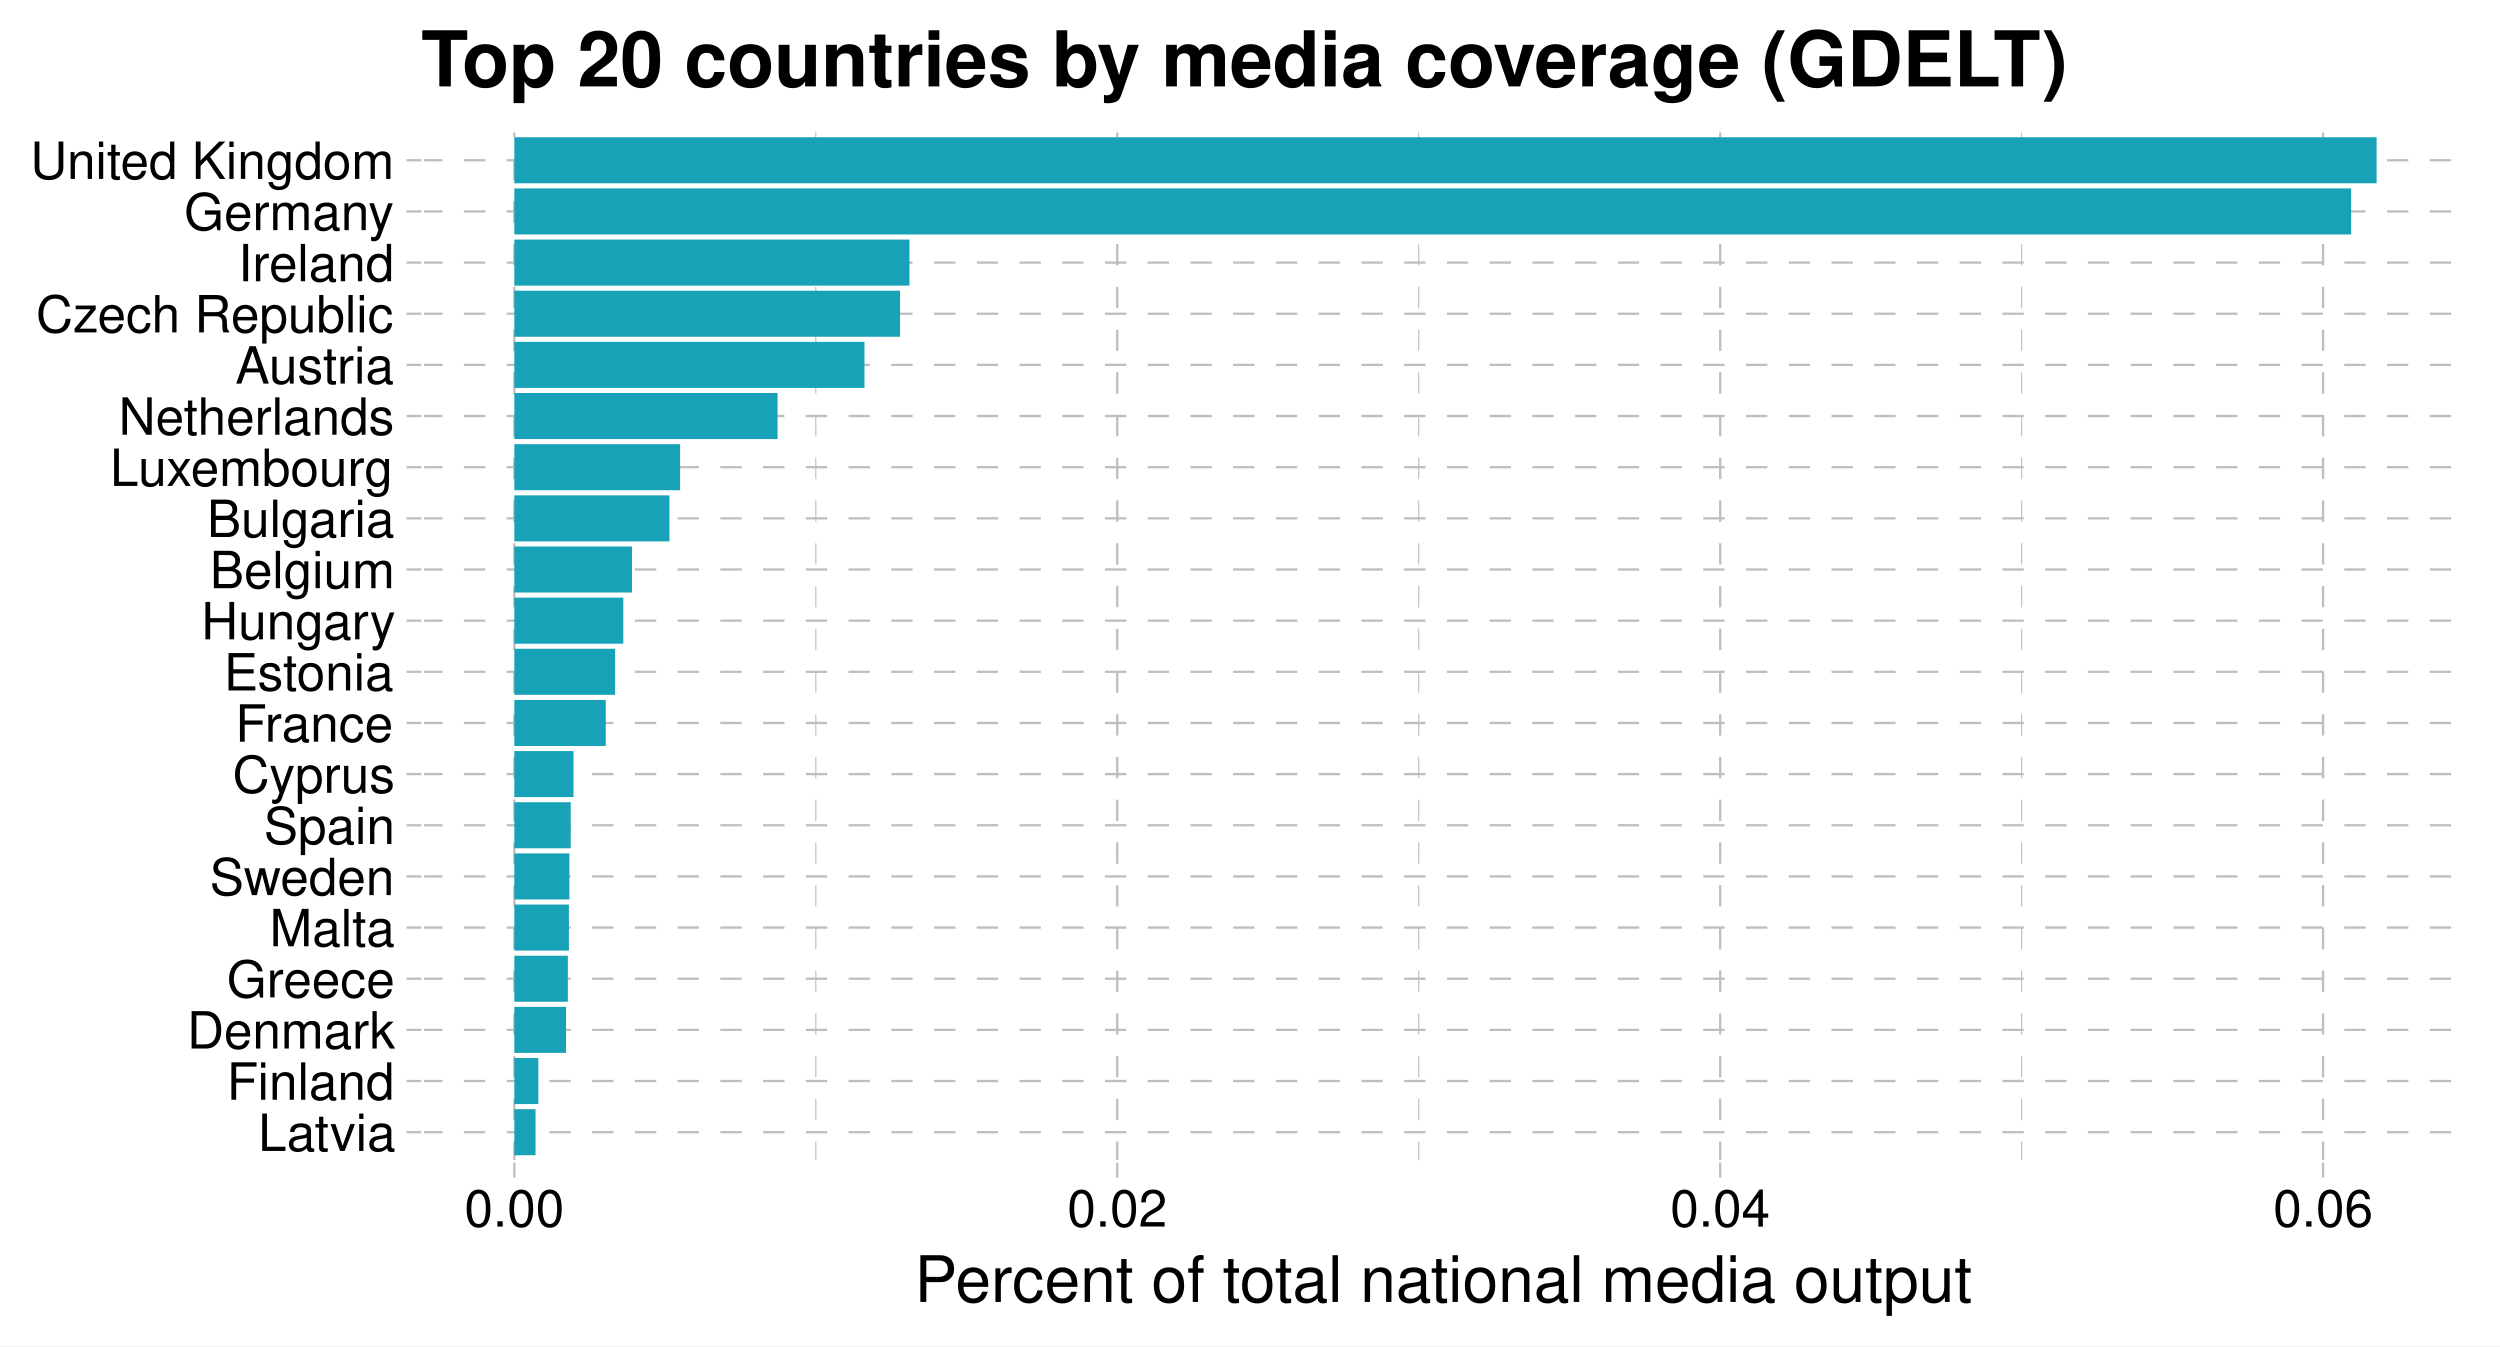
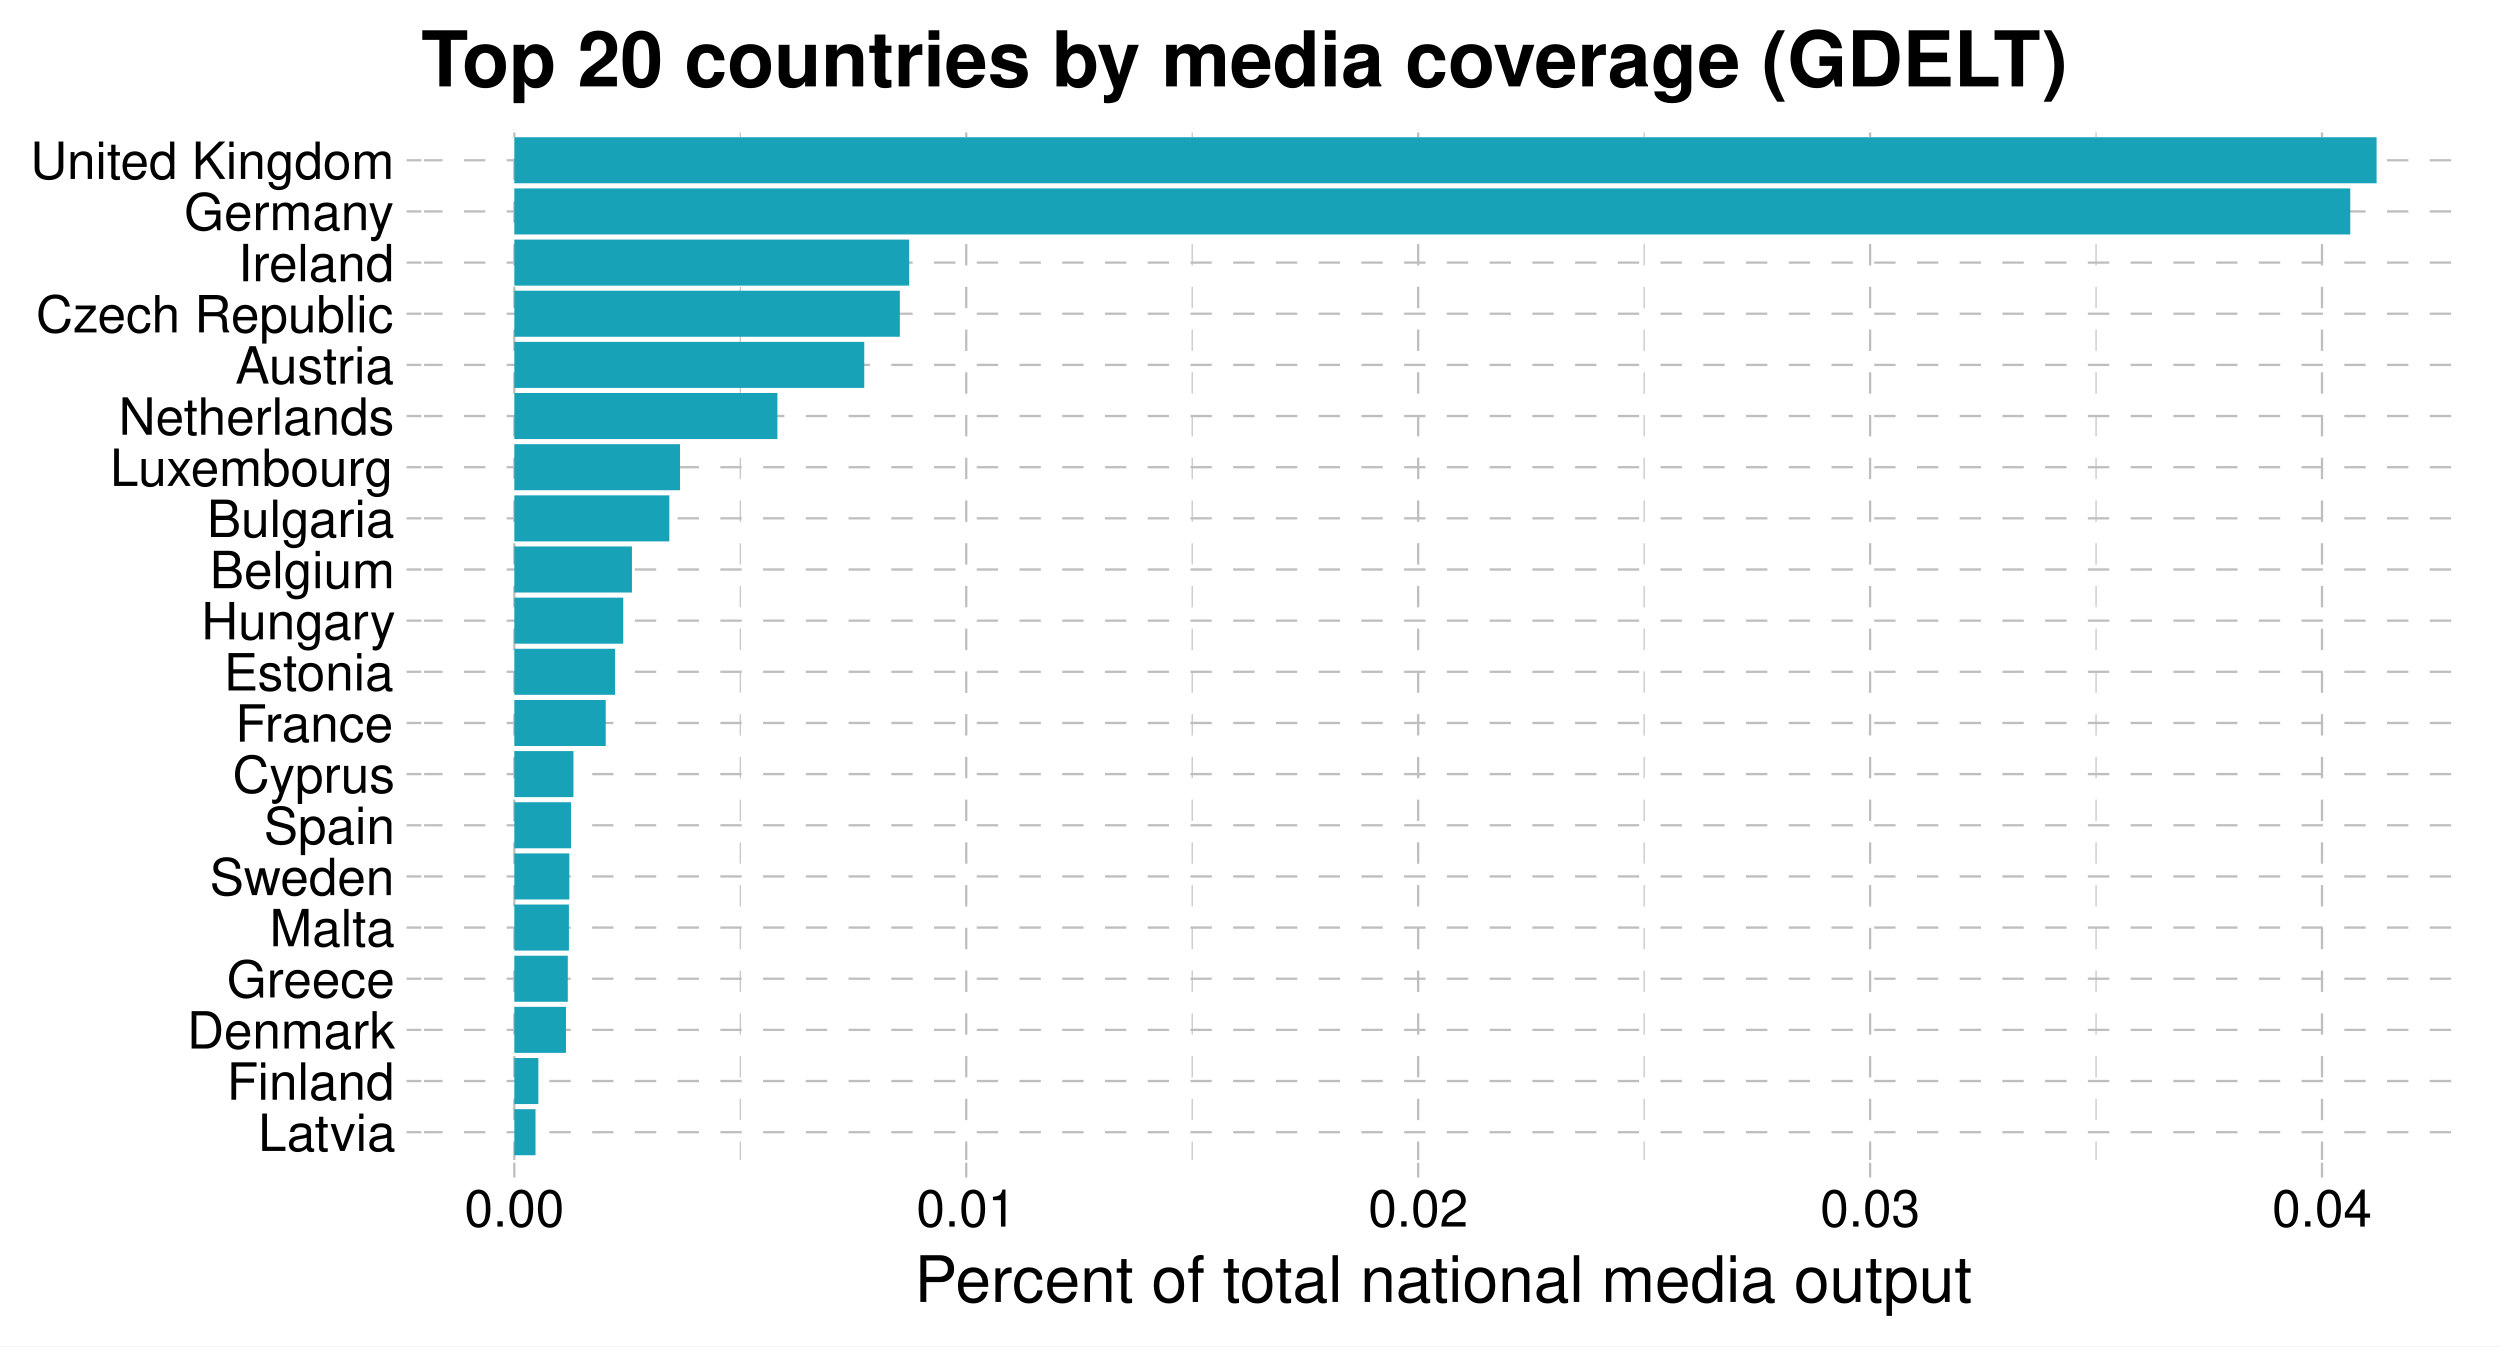
<svg xmlns="http://www.w3.org/2000/svg" viewBox="0 0 468.00 252.00">
  <defs>
    <style type="text/css">
    line, polyline, polygon, path, rect, circle {
      fill: none;
      stroke: #000000;
      stroke-linecap: round;
      stroke-linejoin: round;
      stroke-miterlimit: 10.00;
    }
  </style>
  </defs>
  <rect width="100%" height="100%" style="stroke: none; fill: #FFFFFF;" />
  <rect x="0.00" y="0.00" width="468.00" height="252.00" style="stroke-width: 1.07; stroke: none; fill: #FFFFFF;" />
  <defs>
    <clipPath id="cpNzguODV8NDYyLjMzfDIxNy42OXwyNC4yNg==">
      <rect x="78.85" y="24.26" width="383.48" height="193.43" />
    </clipPath>
  </defs>
  <rect x="78.85" y="24.26" width="383.48" height="193.43" style="stroke-width: 1.07; stroke: #FFFFFF;" clip-path="url(#cpNzguODV8NDYyLjMzfDIxNy42OXwyNC4yNg==)" />
-   <polyline points="152.72,217.69 152.72,24.26 " style="stroke-width: 0.21; stroke: #BEBEBE; stroke-dasharray: 4.00,4.00; stroke-linecap: butt;" clip-path="url(#cpNzguODV8NDYyLjMzfDIxNy42OXwyNC4yNg==)" />
-   <polyline points="265.58,217.69 265.58,24.26 " style="stroke-width: 0.21; stroke: #BEBEBE; stroke-dasharray: 4.00,4.00; stroke-linecap: butt;" clip-path="url(#cpNzguODV8NDYyLjMzfDIxNy42OXwyNC4yNg==)" />
-   <polyline points="378.45,217.69 378.45,24.26 " style="stroke-width: 0.21; stroke: #BEBEBE; stroke-dasharray: 4.00,4.00; stroke-linecap: butt;" clip-path="url(#cpNzguODV8NDYyLjMzfDIxNy42OXwyNC4yNg==)" />
+   <polyline points="138.58,217.69 138.58,24.26 " style="stroke-width: 0.21; stroke: #BEBEBE; stroke-dasharray: 4.00,4.00; stroke-linecap: butt;" clip-path="url(#cpNzguODV8NDYyLjMzfDIxNy42OXwyNC4yNg==)" />
+   <polyline points="223.18,217.69 223.18,24.26 " style="stroke-width: 0.21; stroke: #BEBEBE; stroke-dasharray: 4.00,4.00; stroke-linecap: butt;" clip-path="url(#cpNzguODV8NDYyLjMzfDIxNy42OXwyNC4yNg==)" />
+   <polyline points="307.78,217.69 307.78,24.26 " style="stroke-width: 0.21; stroke: #BEBEBE; stroke-dasharray: 4.00,4.00; stroke-linecap: butt;" clip-path="url(#cpNzguODV8NDYyLjMzfDIxNy42OXwyNC4yNg==)" />
+   <polyline points="392.38,217.69 392.38,24.26 " style="stroke-width: 0.21; stroke: #BEBEBE; stroke-dasharray: 4.00,4.00; stroke-linecap: butt;" clip-path="url(#cpNzguODV8NDYyLjMzfDIxNy42OXwyNC4yNg==)" />
  <polyline points="78.85,211.95 462.33,211.95 " style="stroke-width: 0.43; stroke: #BEBEBE; stroke-dasharray: 4.00,4.00; stroke-linecap: butt;" clip-path="url(#cpNzguODV8NDYyLjMzfDIxNy42OXwyNC4yNg==)" />
  <polyline points="78.85,202.37 462.33,202.37 " style="stroke-width: 0.43; stroke: #BEBEBE; stroke-dasharray: 4.00,4.00; stroke-linecap: butt;" clip-path="url(#cpNzguODV8NDYyLjMzfDIxNy42OXwyNC4yNg==)" />
  <polyline points="78.85,192.79 462.33,192.79 " style="stroke-width: 0.43; stroke: #BEBEBE; stroke-dasharray: 4.00,4.00; stroke-linecap: butt;" clip-path="url(#cpNzguODV8NDYyLjMzfDIxNy42OXwyNC4yNg==)" />
  <polyline points="78.85,183.22 462.33,183.22 " style="stroke-width: 0.43; stroke: #BEBEBE; stroke-dasharray: 4.00,4.00; stroke-linecap: butt;" clip-path="url(#cpNzguODV8NDYyLjMzfDIxNy42OXwyNC4yNg==)" />
  <polyline points="78.85,173.64 462.33,173.64 " style="stroke-width: 0.43; stroke: #BEBEBE; stroke-dasharray: 4.00,4.00; stroke-linecap: butt;" clip-path="url(#cpNzguODV8NDYyLjMzfDIxNy42OXwyNC4yNg==)" />
  <polyline points="78.85,164.07 462.33,164.07 " style="stroke-width: 0.43; stroke: #BEBEBE; stroke-dasharray: 4.00,4.00; stroke-linecap: butt;" clip-path="url(#cpNzguODV8NDYyLjMzfDIxNy42OXwyNC4yNg==)" />
  <polyline points="78.85,154.49 462.33,154.49 " style="stroke-width: 0.43; stroke: #BEBEBE; stroke-dasharray: 4.00,4.00; stroke-linecap: butt;" clip-path="url(#cpNzguODV8NDYyLjMzfDIxNy42OXwyNC4yNg==)" />
  <polyline points="78.85,144.91 462.33,144.91 " style="stroke-width: 0.43; stroke: #BEBEBE; stroke-dasharray: 4.00,4.00; stroke-linecap: butt;" clip-path="url(#cpNzguODV8NDYyLjMzfDIxNy42OXwyNC4yNg==)" />
  <polyline points="78.85,135.34 462.33,135.34 " style="stroke-width: 0.43; stroke: #BEBEBE; stroke-dasharray: 4.00,4.00; stroke-linecap: butt;" clip-path="url(#cpNzguODV8NDYyLjMzfDIxNy42OXwyNC4yNg==)" />
  <polyline points="78.85,125.76 462.33,125.76 " style="stroke-width: 0.43; stroke: #BEBEBE; stroke-dasharray: 4.00,4.00; stroke-linecap: butt;" clip-path="url(#cpNzguODV8NDYyLjMzfDIxNy42OXwyNC4yNg==)" />
  <polyline points="78.85,116.19 462.33,116.19 " style="stroke-width: 0.43; stroke: #BEBEBE; stroke-dasharray: 4.00,4.00; stroke-linecap: butt;" clip-path="url(#cpNzguODV8NDYyLjMzfDIxNy42OXwyNC4yNg==)" />
  <polyline points="78.85,106.61 462.33,106.61 " style="stroke-width: 0.43; stroke: #BEBEBE; stroke-dasharray: 4.00,4.00; stroke-linecap: butt;" clip-path="url(#cpNzguODV8NDYyLjMzfDIxNy42OXwyNC4yNg==)" />
  <polyline points="78.85,97.03 462.33,97.03 " style="stroke-width: 0.43; stroke: #BEBEBE; stroke-dasharray: 4.00,4.00; stroke-linecap: butt;" clip-path="url(#cpNzguODV8NDYyLjMzfDIxNy42OXwyNC4yNg==)" />
  <polyline points="78.85,87.46 462.33,87.46 " style="stroke-width: 0.43; stroke: #BEBEBE; stroke-dasharray: 4.00,4.00; stroke-linecap: butt;" clip-path="url(#cpNzguODV8NDYyLjMzfDIxNy42OXwyNC4yNg==)" />
  <polyline points="78.85,77.88 462.33,77.88 " style="stroke-width: 0.43; stroke: #BEBEBE; stroke-dasharray: 4.00,4.00; stroke-linecap: butt;" clip-path="url(#cpNzguODV8NDYyLjMzfDIxNy42OXwyNC4yNg==)" />
  <polyline points="78.85,68.31 462.33,68.31 " style="stroke-width: 0.43; stroke: #BEBEBE; stroke-dasharray: 4.00,4.00; stroke-linecap: butt;" clip-path="url(#cpNzguODV8NDYyLjMzfDIxNy42OXwyNC4yNg==)" />
  <polyline points="78.85,58.73 462.33,58.73 " style="stroke-width: 0.43; stroke: #BEBEBE; stroke-dasharray: 4.00,4.00; stroke-linecap: butt;" clip-path="url(#cpNzguODV8NDYyLjMzfDIxNy42OXwyNC4yNg==)" />
  <polyline points="78.85,49.16 462.33,49.16 " style="stroke-width: 0.43; stroke: #BEBEBE; stroke-dasharray: 4.00,4.00; stroke-linecap: butt;" clip-path="url(#cpNzguODV8NDYyLjMzfDIxNy42OXwyNC4yNg==)" />
  <polyline points="78.85,39.58 462.33,39.58 " style="stroke-width: 0.43; stroke: #BEBEBE; stroke-dasharray: 4.00,4.00; stroke-linecap: butt;" clip-path="url(#cpNzguODV8NDYyLjMzfDIxNy42OXwyNC4yNg==)" />
  <polyline points="78.85,30.00 462.33,30.00 " style="stroke-width: 0.43; stroke: #BEBEBE; stroke-dasharray: 4.00,4.00; stroke-linecap: butt;" clip-path="url(#cpNzguODV8NDYyLjMzfDIxNy42OXwyNC4yNg==)" />
  <polyline points="96.28,217.69 96.28,24.26 " style="stroke-width: 0.43; stroke: #BEBEBE; stroke-dasharray: 4.00,4.00; stroke-linecap: butt;" clip-path="url(#cpNzguODV8NDYyLjMzfDIxNy42OXwyNC4yNg==)" />
-   <polyline points="209.15,217.69 209.15,24.26 " style="stroke-width: 0.43; stroke: #BEBEBE; stroke-dasharray: 4.00,4.00; stroke-linecap: butt;" clip-path="url(#cpNzguODV8NDYyLjMzfDIxNy42OXwyNC4yNg==)" />
-   <polyline points="322.02,217.69 322.02,24.26 " style="stroke-width: 0.43; stroke: #BEBEBE; stroke-dasharray: 4.00,4.00; stroke-linecap: butt;" clip-path="url(#cpNzguODV8NDYyLjMzfDIxNy42OXwyNC4yNg==)" />
-   <polyline points="434.88,217.69 434.88,24.26 " style="stroke-width: 0.43; stroke: #BEBEBE; stroke-dasharray: 4.00,4.00; stroke-linecap: butt;" clip-path="url(#cpNzguODV8NDYyLjMzfDIxNy42OXwyNC4yNg==)" />
+   <polyline points="180.88,217.69 180.88,24.26 " style="stroke-width: 0.43; stroke: #BEBEBE; stroke-dasharray: 4.00,4.00; stroke-linecap: butt;" clip-path="url(#cpNzguODV8NDYyLjMzfDIxNy42OXwyNC4yNg==)" />
+   <polyline points="265.48,217.69 265.48,24.26 " style="stroke-width: 0.43; stroke: #BEBEBE; stroke-dasharray: 4.00,4.00; stroke-linecap: butt;" clip-path="url(#cpNzguODV8NDYyLjMzfDIxNy42OXwyNC4yNg==)" />
+   <polyline points="350.08,217.69 350.08,24.26 " style="stroke-width: 0.43; stroke: #BEBEBE; stroke-dasharray: 4.00,4.00; stroke-linecap: butt;" clip-path="url(#cpNzguODV8NDYyLjMzfDIxNy42OXwyNC4yNg==)" />
+   <polyline points="434.68,217.69 434.68,24.26 " style="stroke-width: 0.43; stroke: #BEBEBE; stroke-dasharray: 4.00,4.00; stroke-linecap: butt;" clip-path="url(#cpNzguODV8NDYyLjMzfDIxNy42OXwyNC4yNg==)" />
  <rect x="96.28" y="207.64" width="3.97" height="8.62" style="stroke-width: 1.07; stroke: none; stroke-linecap: butt; fill: #17A2B8;" clip-path="url(#cpNzguODV8NDYyLjMzfDIxNy42OXwyNC4yNg==)" />
  <rect x="96.28" y="198.06" width="4.50" height="8.62" style="stroke-width: 1.07; stroke: none; stroke-linecap: butt; fill: #17A2B8;" clip-path="url(#cpNzguODV8NDYyLjMzfDIxNy42OXwyNC4yNg==)" />
-   <rect x="96.28" y="188.48" width="9.68" height="8.62" style="stroke-width: 1.07; stroke: none; stroke-linecap: butt; fill: #17A2B8;" clip-path="url(#cpNzguODV8NDYyLjMzfDIxNy42OXwyNC4yNg==)" />
-   <rect x="96.28" y="178.91" width="10.02" height="8.62" style="stroke-width: 1.07; stroke: none; stroke-linecap: butt; fill: #17A2B8;" clip-path="url(#cpNzguODV8NDYyLjMzfDIxNy42OXwyNC4yNg==)" />
+   <rect x="96.28" y="188.48" width="9.67" height="8.62" style="stroke-width: 1.07; stroke: none; stroke-linecap: butt; fill: #17A2B8;" clip-path="url(#cpNzguODV8NDYyLjMzfDIxNy42OXwyNC4yNg==)" />
+   <rect x="96.28" y="178.91" width="10.01" height="8.62" style="stroke-width: 1.07; stroke: none; stroke-linecap: butt; fill: #17A2B8;" clip-path="url(#cpNzguODV8NDYyLjMzfDIxNy42OXwyNC4yNg==)" />
  <rect x="96.28" y="169.33" width="10.22" height="8.62" style="stroke-width: 1.07; stroke: none; stroke-linecap: butt; fill: #17A2B8;" clip-path="url(#cpNzguODV8NDYyLjMzfDIxNy42OXwyNC4yNg==)" />
-   <rect x="96.28" y="159.76" width="10.31" height="8.62" style="stroke-width: 1.07; stroke: none; stroke-linecap: butt; fill: #17A2B8;" clip-path="url(#cpNzguODV8NDYyLjMzfDIxNy42OXwyNC4yNg==)" />
-   <rect x="96.28" y="150.18" width="10.56" height="8.62" style="stroke-width: 1.07; stroke: none; stroke-linecap: butt; fill: #17A2B8;" clip-path="url(#cpNzguODV8NDYyLjMzfDIxNy42OXwyNC4yNg==)" />
-   <rect x="96.28" y="140.60" width="11.08" height="8.62" style="stroke-width: 1.07; stroke: none; stroke-linecap: butt; fill: #17A2B8;" clip-path="url(#cpNzguODV8NDYyLjMzfDIxNy42OXwyNC4yNg==)" />
-   <rect x="96.28" y="131.03" width="17.12" height="8.62" style="stroke-width: 1.07; stroke: none; stroke-linecap: butt; fill: #17A2B8;" clip-path="url(#cpNzguODV8NDYyLjMzfDIxNy42OXwyNC4yNg==)" />
-   <rect x="96.28" y="121.45" width="18.87" height="8.62" style="stroke-width: 1.07; stroke: none; stroke-linecap: butt; fill: #17A2B8;" clip-path="url(#cpNzguODV8NDYyLjMzfDIxNy42OXwyNC4yNg==)" />
-   <rect x="96.28" y="111.88" width="20.40" height="8.62" style="stroke-width: 1.07; stroke: none; stroke-linecap: butt; fill: #17A2B8;" clip-path="url(#cpNzguODV8NDYyLjMzfDIxNy42OXwyNC4yNg==)" />
-   <rect x="96.28" y="102.30" width="22.03" height="8.62" style="stroke-width: 1.07; stroke: none; stroke-linecap: butt; fill: #17A2B8;" clip-path="url(#cpNzguODV8NDYyLjMzfDIxNy42OXwyNC4yNg==)" />
-   <rect x="96.28" y="92.73" width="29.04" height="8.62" style="stroke-width: 1.07; stroke: none; stroke-linecap: butt; fill: #17A2B8;" clip-path="url(#cpNzguODV8NDYyLjMzfDIxNy42OXwyNC4yNg==)" />
-   <rect x="96.28" y="83.15" width="31.04" height="8.62" style="stroke-width: 1.07; stroke: none; stroke-linecap: butt; fill: #17A2B8;" clip-path="url(#cpNzguODV8NDYyLjMzfDIxNy42OXwyNC4yNg==)" />
-   <rect x="96.28" y="73.57" width="49.28" height="8.62" style="stroke-width: 1.07; stroke: none; stroke-linecap: butt; fill: #17A2B8;" clip-path="url(#cpNzguODV8NDYyLjMzfDIxNy42OXwyNC4yNg==)" />
-   <rect x="96.28" y="64.00" width="65.55" height="8.62" style="stroke-width: 1.07; stroke: none; stroke-linecap: butt; fill: #17A2B8;" clip-path="url(#cpNzguODV8NDYyLjMzfDIxNy42OXwyNC4yNg==)" />
-   <rect x="96.28" y="54.42" width="72.21" height="8.62" style="stroke-width: 1.07; stroke: none; stroke-linecap: butt; fill: #17A2B8;" clip-path="url(#cpNzguODV8NDYyLjMzfDIxNy42OXwyNC4yNg==)" />
-   <rect x="96.28" y="44.85" width="73.97" height="8.62" style="stroke-width: 1.07; stroke: none; stroke-linecap: butt; fill: #17A2B8;" clip-path="url(#cpNzguODV8NDYyLjMzfDIxNy42OXwyNC4yNg==)" />
-   <rect x="96.28" y="35.27" width="343.85" height="8.62" style="stroke-width: 1.07; stroke: none; stroke-linecap: butt; fill: #17A2B8;" clip-path="url(#cpNzguODV8NDYyLjMzfDIxNy42OXwyNC4yNg==)" />
+   <rect x="96.28" y="159.76" width="10.30" height="8.62" style="stroke-width: 1.07; stroke: none; stroke-linecap: butt; fill: #17A2B8;" clip-path="url(#cpNzguODV8NDYyLjMzfDIxNy42OXwyNC4yNg==)" />
+   <rect x="96.28" y="150.18" width="10.61" height="8.62" style="stroke-width: 1.07; stroke: none; stroke-linecap: butt; fill: #17A2B8;" clip-path="url(#cpNzguODV8NDYyLjMzfDIxNy42OXwyNC4yNg==)" />
+   <rect x="96.28" y="140.60" width="11.07" height="8.62" style="stroke-width: 1.07; stroke: none; stroke-linecap: butt; fill: #17A2B8;" clip-path="url(#cpNzguODV8NDYyLjMzfDIxNy42OXwyNC4yNg==)" />
+   <rect x="96.28" y="131.03" width="17.11" height="8.62" style="stroke-width: 1.07; stroke: none; stroke-linecap: butt; fill: #17A2B8;" clip-path="url(#cpNzguODV8NDYyLjMzfDIxNy42OXwyNC4yNg==)" />
+   <rect x="96.28" y="121.45" width="18.86" height="8.62" style="stroke-width: 1.07; stroke: none; stroke-linecap: butt; fill: #17A2B8;" clip-path="url(#cpNzguODV8NDYyLjMzfDIxNy42OXwyNC4yNg==)" />
+   <rect x="96.28" y="111.88" width="20.39" height="8.62" style="stroke-width: 1.07; stroke: none; stroke-linecap: butt; fill: #17A2B8;" clip-path="url(#cpNzguODV8NDYyLjMzfDIxNy42OXwyNC4yNg==)" />
+   <rect x="96.28" y="102.30" width="22.02" height="8.62" style="stroke-width: 1.07; stroke: none; stroke-linecap: butt; fill: #17A2B8;" clip-path="url(#cpNzguODV8NDYyLjMzfDIxNy42OXwyNC4yNg==)" />
+   <rect x="96.28" y="92.73" width="29.02" height="8.62" style="stroke-width: 1.07; stroke: none; stroke-linecap: butt; fill: #17A2B8;" clip-path="url(#cpNzguODV8NDYyLjMzfDIxNy42OXwyNC4yNg==)" />
+   <rect x="96.28" y="83.15" width="31.02" height="8.62" style="stroke-width: 1.07; stroke: none; stroke-linecap: butt; fill: #17A2B8;" clip-path="url(#cpNzguODV8NDYyLjMzfDIxNy42OXwyNC4yNg==)" />
+   <rect x="96.28" y="73.57" width="49.25" height="8.62" style="stroke-width: 1.07; stroke: none; stroke-linecap: butt; fill: #17A2B8;" clip-path="url(#cpNzguODV8NDYyLjMzfDIxNy42OXwyNC4yNg==)" />
+   <rect x="96.28" y="64.00" width="65.51" height="8.62" style="stroke-width: 1.07; stroke: none; stroke-linecap: butt; fill: #17A2B8;" clip-path="url(#cpNzguODV8NDYyLjMzfDIxNy42OXwyNC4yNg==)" />
+   <rect x="96.28" y="54.42" width="72.17" height="8.62" style="stroke-width: 1.07; stroke: none; stroke-linecap: butt; fill: #17A2B8;" clip-path="url(#cpNzguODV8NDYyLjMzfDIxNy42OXwyNC4yNg==)" />
+   <rect x="96.28" y="44.85" width="73.92" height="8.62" style="stroke-width: 1.07; stroke: none; stroke-linecap: butt; fill: #17A2B8;" clip-path="url(#cpNzguODV8NDYyLjMzfDIxNy42OXwyNC4yNg==)" />
+   <rect x="96.28" y="35.27" width="343.69" height="8.62" style="stroke-width: 1.07; stroke: none; stroke-linecap: butt; fill: #17A2B8;" clip-path="url(#cpNzguODV8NDYyLjMzfDIxNy42OXwyNC4yNg==)" />
  <rect x="96.28" y="25.69" width="348.62" height="8.62" style="stroke-width: 1.07; stroke: none; stroke-linecap: butt; fill: #17A2B8;" clip-path="url(#cpNzguODV8NDYyLjMzfDIxNy42OXwyNC4yNg==)" />
  <rect x="78.85" y="24.26" width="383.48" height="193.43" style="stroke-width: 1.07; stroke: #FFFFFF;" clip-path="url(#cpNzguODV8NDYyLjMzfDIxNy42OXwyNC4yNg==)" />
  <defs>
    <clipPath id="cpMC4wMHw0NjguMDB8MjUyLjAwfDAuMDA=">
      <rect x="0.00" y="0.00" width="468.00" height="252.00" />
    </clipPath>
  </defs>
  <g clip-path="url(#cpMC4wMHw0NjguMDB8MjUyLjAwfDAuMDA=)">
    <text x="48.32" y="215.45" style="font-size: 9.60px; font-family: Nimbus Sans L;" textLength="25.60px" lengthAdjust="spacingAndGlyphs">Latvia</text>
  </g>
  <g clip-path="url(#cpMC4wMHw0NjguMDB8MjUyLjAwfDAuMDA=)">
    <text x="42.46" y="205.87" style="font-size: 9.60px; font-family: Nimbus Sans L;" textLength="31.46px" lengthAdjust="spacingAndGlyphs">Finland</text>
  </g>
  <g clip-path="url(#cpMC4wMHw0NjguMDB8MjUyLjAwfDAuMDA=)">
    <text x="35.01" y="196.29" style="font-size: 9.60px; font-family: Nimbus Sans L;" textLength="38.91px" lengthAdjust="spacingAndGlyphs">Denmark</text>
  </g>
  <g clip-path="url(#cpMC4wMHw0NjguMDB8MjUyLjAwfDAuMDA=)">
    <text x="42.46" y="186.72" style="font-size: 9.60px; font-family: Nimbus Sans L;" textLength="31.46px" lengthAdjust="spacingAndGlyphs">Greece</text>
  </g>
  <g clip-path="url(#cpMC4wMHw0NjguMDB8MjUyLjAwfDAuMDA=)">
    <text x="50.46" y="177.14" style="font-size: 9.60px; font-family: Nimbus Sans L;" textLength="23.46px" lengthAdjust="spacingAndGlyphs">Malta</text>
  </g>
  <g clip-path="url(#cpMC4wMHw0NjguMDB8MjUyLjAwfDAuMDA=)">
    <text x="39.26" y="167.57" style="font-size: 9.60px; font-family: Nimbus Sans L;" textLength="34.66px" lengthAdjust="spacingAndGlyphs">Sweden</text>
  </g>
  <g clip-path="url(#cpMC4wMHw0NjguMDB8MjUyLjAwfDAuMDA=)">
    <text x="49.39" y="157.99" style="font-size: 9.60px; font-family: Nimbus Sans L;" textLength="24.53px" lengthAdjust="spacingAndGlyphs">Spain</text>
  </g>
  <g clip-path="url(#cpMC4wMHw0NjguMDB8MjUyLjAwfDAuMDA=)">
    <text x="43.54" y="148.41" style="font-size: 9.60px; font-family: Nimbus Sans L;" textLength="30.38px" lengthAdjust="spacingAndGlyphs">Cyprus</text>
  </g>
  <g clip-path="url(#cpMC4wMHw0NjguMDB8MjUyLjAwfDAuMDA=)">
    <text x="44.06" y="138.84" style="font-size: 9.60px; font-family: Nimbus Sans L;" textLength="29.86px" lengthAdjust="spacingAndGlyphs">France</text>
  </g>
  <g clip-path="url(#cpMC4wMHw0NjguMDB8MjUyLjAwfDAuMDA=)">
    <text x="41.92" y="129.26" style="font-size: 9.60px; font-family: Nimbus Sans L;" textLength="32.00px" lengthAdjust="spacingAndGlyphs">Estonia</text>
  </g>
  <g clip-path="url(#cpMC4wMHw0NjguMDB8MjUyLjAwfDAuMDA=)">
    <text x="37.66" y="119.69" style="font-size: 9.60px; font-family: Nimbus Sans L;" textLength="36.25px" lengthAdjust="spacingAndGlyphs">Hungary</text>
  </g>
  <g clip-path="url(#cpMC4wMHw0NjguMDB8MjUyLjAwfDAuMDA=)">
    <text x="39.27" y="110.11" style="font-size: 9.60px; font-family: Nimbus Sans L;" textLength="34.65px" lengthAdjust="spacingAndGlyphs">Belgium</text>
  </g>
  <g clip-path="url(#cpMC4wMHw0NjguMDB8MjUyLjAwfDAuMDA=)">
    <text x="38.73" y="100.53" style="font-size: 9.60px; font-family: Nimbus Sans L;" textLength="35.19px" lengthAdjust="spacingAndGlyphs">Bulgaria</text>
  </g>
  <g clip-path="url(#cpMC4wMHw0NjguMDB8MjUyLjAwfDAuMDA=)">
    <text x="20.60" y="90.96" style="font-size: 9.60px; font-family: Nimbus Sans L;" textLength="53.32px" lengthAdjust="spacingAndGlyphs">Luxembourg</text>
  </g>
  <g clip-path="url(#cpMC4wMHw0NjguMDB8MjUyLjAwfDAuMDA=)">
    <text x="22.20" y="81.38" style="font-size: 9.60px; font-family: Nimbus Sans L;" textLength="51.72px" lengthAdjust="spacingAndGlyphs">Netherlands</text>
  </g>
  <g clip-path="url(#cpMC4wMHw0NjguMDB8MjUyLjAwfDAuMDA=)">
    <text x="44.06" y="71.81" style="font-size: 9.60px; font-family: Nimbus Sans L;" textLength="29.86px" lengthAdjust="spacingAndGlyphs">Austria</text>
  </g>
  <g clip-path="url(#cpMC4wMHw0NjguMDB8MjUyLjAwfDAuMDA=)">
    <text x="6.74" y="62.23" style="font-size: 9.60px; font-family: Nimbus Sans L;" textLength="67.18px" lengthAdjust="spacingAndGlyphs">Czech Republic</text>
  </g>
  <g clip-path="url(#cpMC4wMHw0NjguMDB8MjUyLjAwfDAuMDA=)">
    <text x="44.59" y="52.66" style="font-size: 9.60px; font-family: Nimbus Sans L;" textLength="29.33px" lengthAdjust="spacingAndGlyphs">Ireland</text>
  </g>
  <g clip-path="url(#cpMC4wMHw0NjguMDB8MjUyLjAwfDAuMDA=)">
    <text x="34.47" y="43.08" style="font-size: 9.60px; font-family: Nimbus Sans L;" textLength="39.45px" lengthAdjust="spacingAndGlyphs">Germany</text>
  </g>
  <g clip-path="url(#cpMC4wMHw0NjguMDB8MjUyLjAwfDAuMDA=)">
    <text x="5.67" y="33.50" style="font-size: 9.60px; font-family: Nimbus Sans L;" textLength="68.25px" lengthAdjust="spacingAndGlyphs">United Kingdom</text>
  </g>
  <polyline points="76.11,211.95 78.85,211.95 " style="stroke-width: 0.43; stroke: #BEBEBE; stroke-linecap: butt;" clip-path="url(#cpMC4wMHw0NjguMDB8MjUyLjAwfDAuMDA=)" />
  <polyline points="76.11,202.37 78.85,202.37 " style="stroke-width: 0.43; stroke: #BEBEBE; stroke-linecap: butt;" clip-path="url(#cpMC4wMHw0NjguMDB8MjUyLjAwfDAuMDA=)" />
  <polyline points="76.11,192.79 78.85,192.79 " style="stroke-width: 0.43; stroke: #BEBEBE; stroke-linecap: butt;" clip-path="url(#cpMC4wMHw0NjguMDB8MjUyLjAwfDAuMDA=)" />
  <polyline points="76.11,183.22 78.85,183.22 " style="stroke-width: 0.43; stroke: #BEBEBE; stroke-linecap: butt;" clip-path="url(#cpMC4wMHw0NjguMDB8MjUyLjAwfDAuMDA=)" />
  <polyline points="76.11,173.64 78.85,173.64 " style="stroke-width: 0.43; stroke: #BEBEBE; stroke-linecap: butt;" clip-path="url(#cpMC4wMHw0NjguMDB8MjUyLjAwfDAuMDA=)" />
  <polyline points="76.11,164.07 78.85,164.07 " style="stroke-width: 0.43; stroke: #BEBEBE; stroke-linecap: butt;" clip-path="url(#cpMC4wMHw0NjguMDB8MjUyLjAwfDAuMDA=)" />
  <polyline points="76.11,154.49 78.85,154.49 " style="stroke-width: 0.43; stroke: #BEBEBE; stroke-linecap: butt;" clip-path="url(#cpMC4wMHw0NjguMDB8MjUyLjAwfDAuMDA=)" />
  <polyline points="76.11,144.91 78.85,144.91 " style="stroke-width: 0.43; stroke: #BEBEBE; stroke-linecap: butt;" clip-path="url(#cpMC4wMHw0NjguMDB8MjUyLjAwfDAuMDA=)" />
  <polyline points="76.11,135.34 78.85,135.34 " style="stroke-width: 0.43; stroke: #BEBEBE; stroke-linecap: butt;" clip-path="url(#cpMC4wMHw0NjguMDB8MjUyLjAwfDAuMDA=)" />
  <polyline points="76.11,125.76 78.85,125.76 " style="stroke-width: 0.43; stroke: #BEBEBE; stroke-linecap: butt;" clip-path="url(#cpMC4wMHw0NjguMDB8MjUyLjAwfDAuMDA=)" />
  <polyline points="76.11,116.19 78.85,116.19 " style="stroke-width: 0.43; stroke: #BEBEBE; stroke-linecap: butt;" clip-path="url(#cpMC4wMHw0NjguMDB8MjUyLjAwfDAuMDA=)" />
  <polyline points="76.11,106.61 78.85,106.61 " style="stroke-width: 0.43; stroke: #BEBEBE; stroke-linecap: butt;" clip-path="url(#cpMC4wMHw0NjguMDB8MjUyLjAwfDAuMDA=)" />
  <polyline points="76.11,97.03 78.85,97.03 " style="stroke-width: 0.43; stroke: #BEBEBE; stroke-linecap: butt;" clip-path="url(#cpMC4wMHw0NjguMDB8MjUyLjAwfDAuMDA=)" />
  <polyline points="76.11,87.46 78.85,87.46 " style="stroke-width: 0.43; stroke: #BEBEBE; stroke-linecap: butt;" clip-path="url(#cpMC4wMHw0NjguMDB8MjUyLjAwfDAuMDA=)" />
  <polyline points="76.11,77.88 78.85,77.88 " style="stroke-width: 0.43; stroke: #BEBEBE; stroke-linecap: butt;" clip-path="url(#cpMC4wMHw0NjguMDB8MjUyLjAwfDAuMDA=)" />
  <polyline points="76.11,68.31 78.85,68.31 " style="stroke-width: 0.43; stroke: #BEBEBE; stroke-linecap: butt;" clip-path="url(#cpMC4wMHw0NjguMDB8MjUyLjAwfDAuMDA=)" />
  <polyline points="76.11,58.73 78.85,58.73 " style="stroke-width: 0.43; stroke: #BEBEBE; stroke-linecap: butt;" clip-path="url(#cpMC4wMHw0NjguMDB8MjUyLjAwfDAuMDA=)" />
  <polyline points="76.11,49.16 78.85,49.16 " style="stroke-width: 0.43; stroke: #BEBEBE; stroke-linecap: butt;" clip-path="url(#cpMC4wMHw0NjguMDB8MjUyLjAwfDAuMDA=)" />
  <polyline points="76.11,39.58 78.85,39.58 " style="stroke-width: 0.43; stroke: #BEBEBE; stroke-linecap: butt;" clip-path="url(#cpMC4wMHw0NjguMDB8MjUyLjAwfDAuMDA=)" />
  <polyline points="76.11,30.00 78.85,30.00 " style="stroke-width: 0.43; stroke: #BEBEBE; stroke-linecap: butt;" clip-path="url(#cpMC4wMHw0NjguMDB8MjUyLjAwfDAuMDA=)" />
  <polyline points="96.28,220.43 96.28,217.69 " style="stroke-width: 0.43; stroke: #BEBEBE; stroke-linecap: butt;" clip-path="url(#cpMC4wMHw0NjguMDB8MjUyLjAwfDAuMDA=)" />
-   <polyline points="209.15,220.43 209.15,217.69 " style="stroke-width: 0.43; stroke: #BEBEBE; stroke-linecap: butt;" clip-path="url(#cpMC4wMHw0NjguMDB8MjUyLjAwfDAuMDA=)" />
-   <polyline points="322.02,220.43 322.02,217.69 " style="stroke-width: 0.43; stroke: #BEBEBE; stroke-linecap: butt;" clip-path="url(#cpMC4wMHw0NjguMDB8MjUyLjAwfDAuMDA=)" />
-   <polyline points="434.88,220.43 434.88,217.69 " style="stroke-width: 0.43; stroke: #BEBEBE; stroke-linecap: butt;" clip-path="url(#cpMC4wMHw0NjguMDB8MjUyLjAwfDAuMDA=)" />
+   <polyline points="180.88,220.43 180.88,217.69 " style="stroke-width: 0.43; stroke: #BEBEBE; stroke-linecap: butt;" clip-path="url(#cpMC4wMHw0NjguMDB8MjUyLjAwfDAuMDA=)" />
+   <polyline points="265.48,220.43 265.48,217.69 " style="stroke-width: 0.43; stroke: #BEBEBE; stroke-linecap: butt;" clip-path="url(#cpMC4wMHw0NjguMDB8MjUyLjAwfDAuMDA=)" />
+   <polyline points="350.08,220.43 350.08,217.69 " style="stroke-width: 0.43; stroke: #BEBEBE; stroke-linecap: butt;" clip-path="url(#cpMC4wMHw0NjguMDB8MjUyLjAwfDAuMDA=)" />
+   <polyline points="434.68,220.43 434.68,217.69 " style="stroke-width: 0.43; stroke: #BEBEBE; stroke-linecap: butt;" clip-path="url(#cpMC4wMHw0NjguMDB8MjUyLjAwfDAuMDA=)" />
  <g clip-path="url(#cpMC4wMHw0NjguMDB8MjUyLjAwfDAuMDA=)">
    <text x="86.95" y="229.62" style="font-size: 9.60px; font-family: Nimbus Sans L;" textLength="18.67px" lengthAdjust="spacingAndGlyphs">0.00</text>
  </g>
  <g clip-path="url(#cpMC4wMHw0NjguMDB8MjUyLjAwfDAuMDA=)">
-     <text x="199.81" y="229.62" style="font-size: 9.60px; font-family: Nimbus Sans L;" textLength="18.67px" lengthAdjust="spacingAndGlyphs">0.02</text>
+     <text x="171.55" y="229.62" style="font-size: 9.60px; font-family: Nimbus Sans L;" textLength="18.67px" lengthAdjust="spacingAndGlyphs">0.01</text>
  </g>
  <g clip-path="url(#cpMC4wMHw0NjguMDB8MjUyLjAwfDAuMDA=)">
-     <text x="312.68" y="229.62" style="font-size: 9.60px; font-family: Nimbus Sans L;" textLength="18.67px" lengthAdjust="spacingAndGlyphs">0.04</text>
+     <text x="256.15" y="229.62" style="font-size: 9.60px; font-family: Nimbus Sans L;" textLength="18.67px" lengthAdjust="spacingAndGlyphs">0.02</text>
  </g>
  <g clip-path="url(#cpMC4wMHw0NjguMDB8MjUyLjAwfDAuMDA=)">
-     <text x="425.55" y="229.62" style="font-size: 9.60px; font-family: Nimbus Sans L;" textLength="18.67px" lengthAdjust="spacingAndGlyphs">0.06</text>
+     <text x="340.75" y="229.62" style="font-size: 9.60px; font-family: Nimbus Sans L;" textLength="18.67px" lengthAdjust="spacingAndGlyphs">0.03</text>
+   </g>
+   <g clip-path="url(#cpMC4wMHw0NjguMDB8MjUyLjAwfDAuMDA=)">
+     <text x="425.35" y="229.62" style="font-size: 9.60px; font-family: Nimbus Sans L;" textLength="18.67px" lengthAdjust="spacingAndGlyphs">0.04</text>
  </g>
  <g clip-path="url(#cpMC4wMHw0NjguMDB8MjUyLjAwfDAuMDA=)">
    <text x="171.20" y="243.72" style="font-size: 12.00px; font-family: Nimbus Sans L;" textLength="198.78px" lengthAdjust="spacingAndGlyphs">Percent of total national media output</text>
  </g>
  <g clip-path="url(#cpMC4wMHw0NjguMDB8MjUyLjAwfDAuMDA=)">
    <text x="78.85" y="16.17" style="font-size: 14.40px; font-weight: bold; font-family: Nimbus Sans L;" textLength="311.42px" lengthAdjust="spacingAndGlyphs">Top 20 countries by media coverage (GDELT)</text>
  </g>
</svg>
